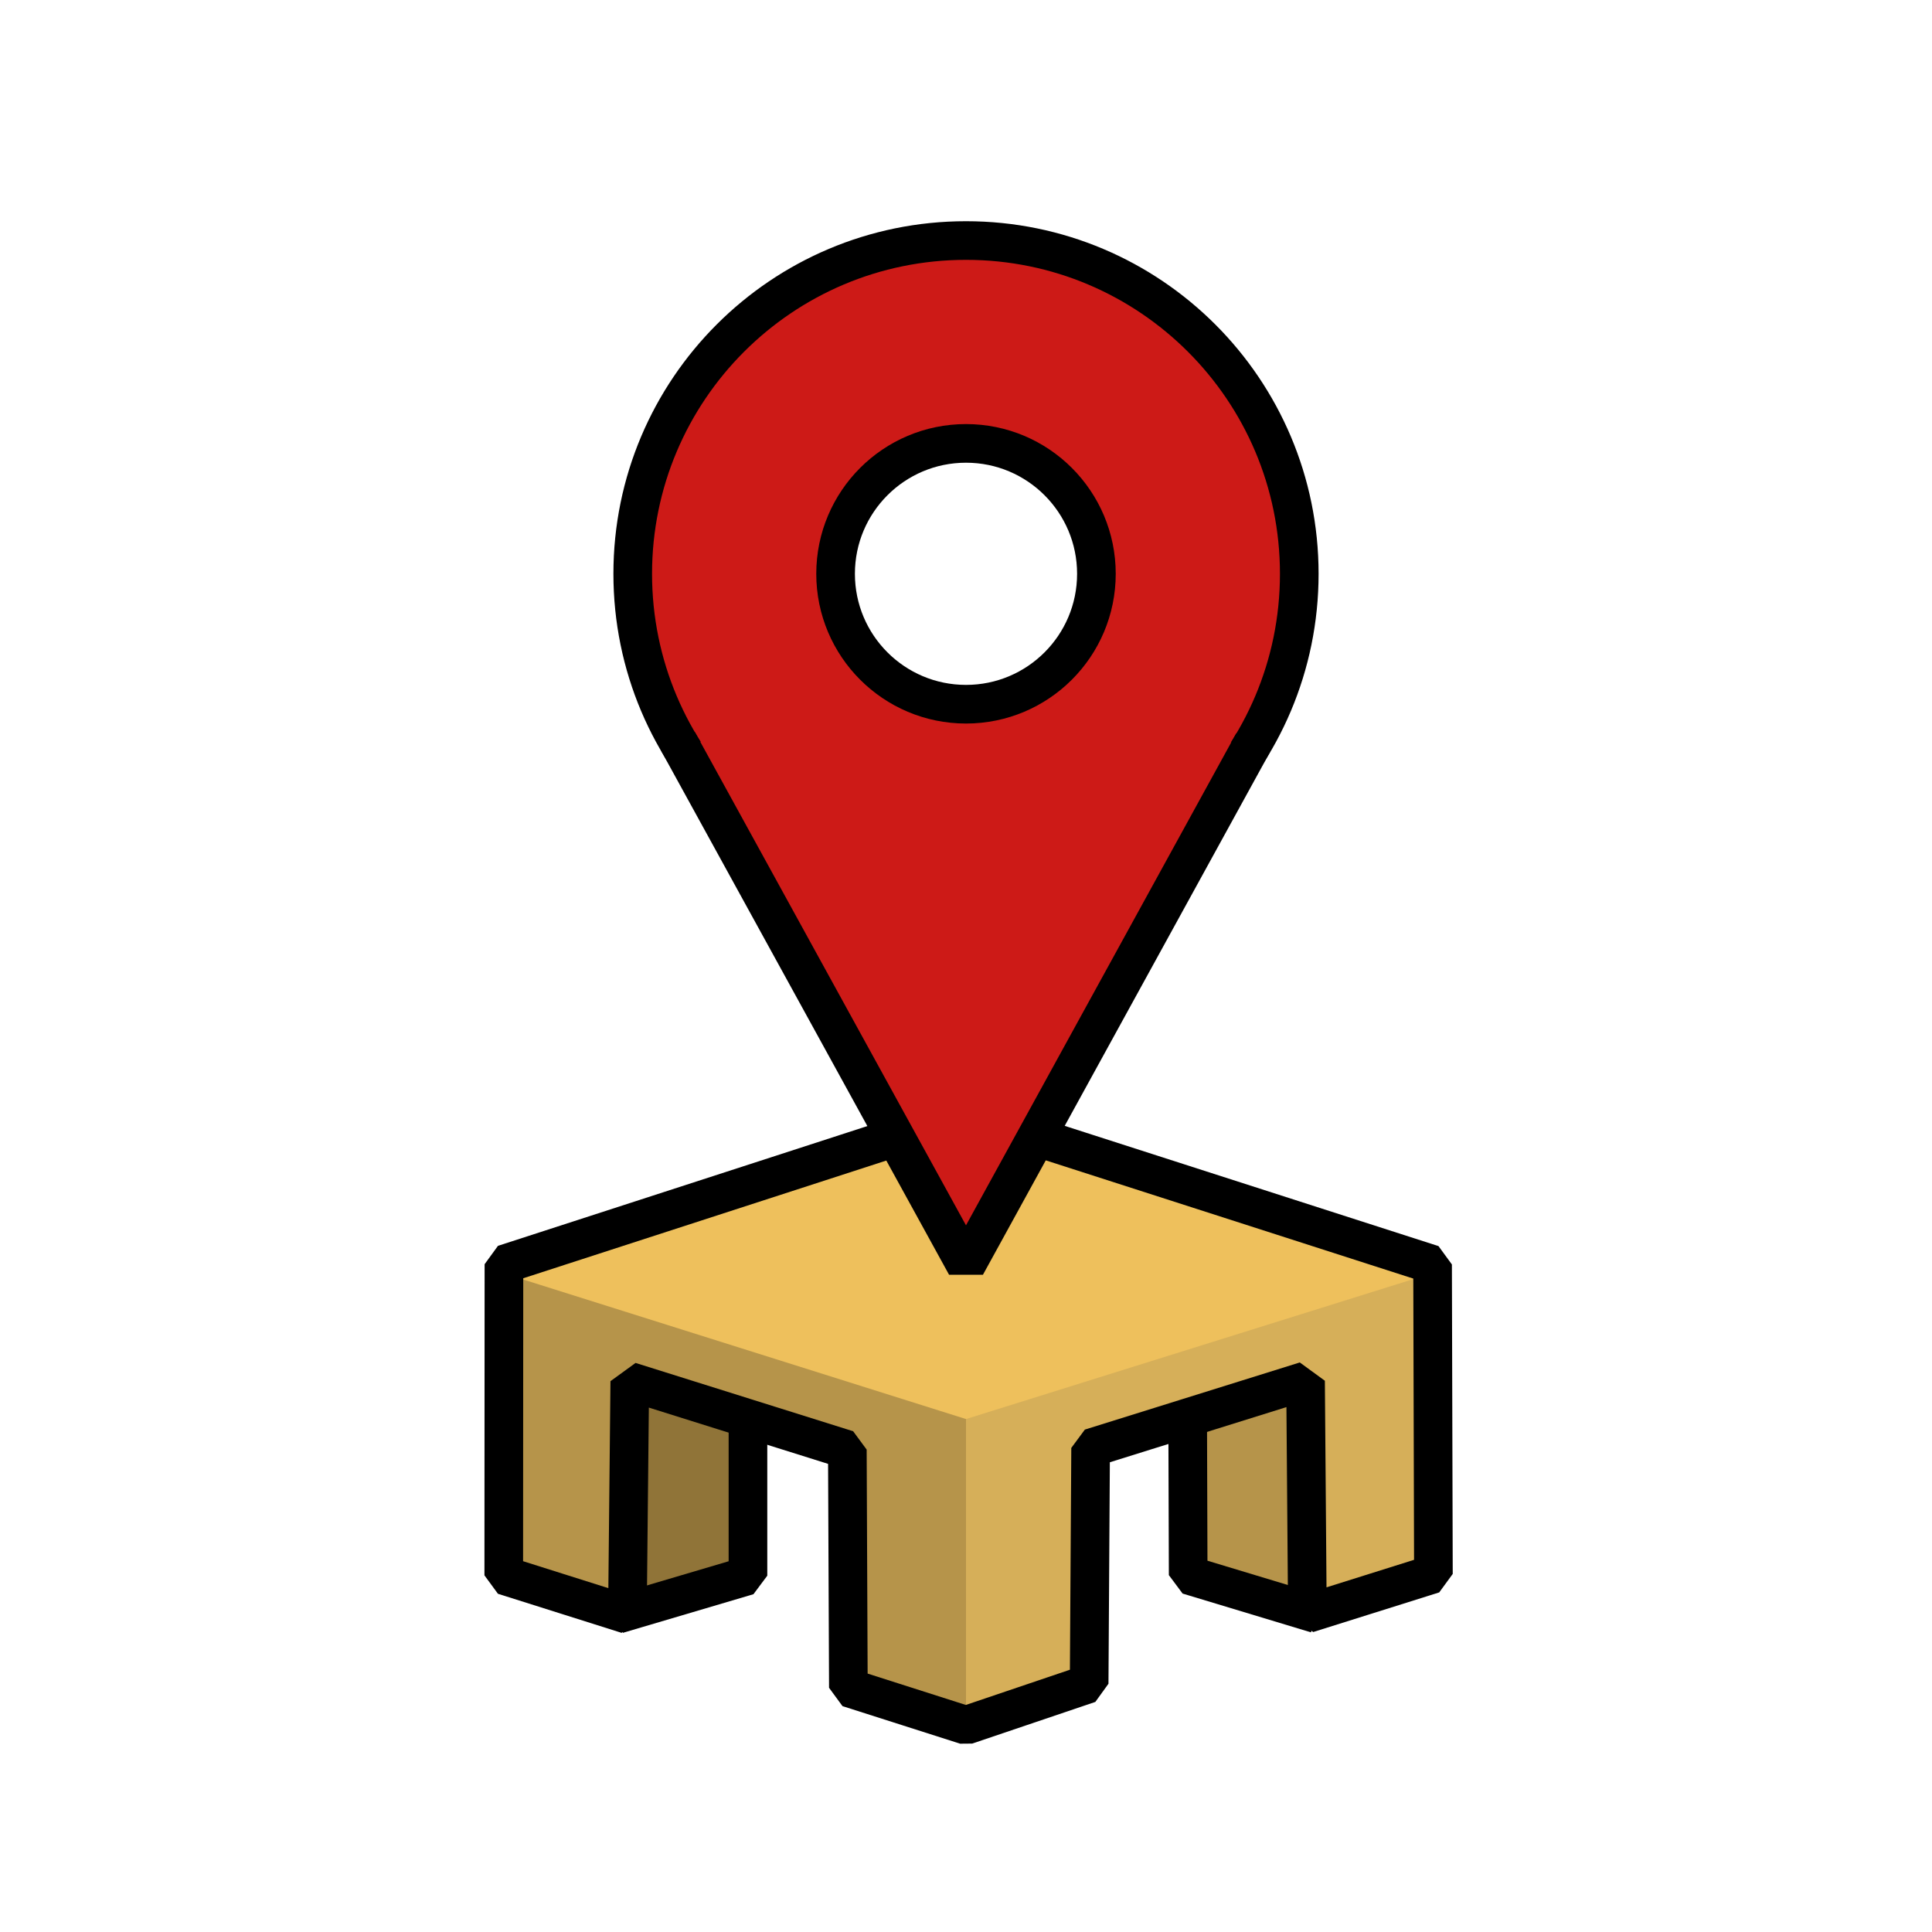
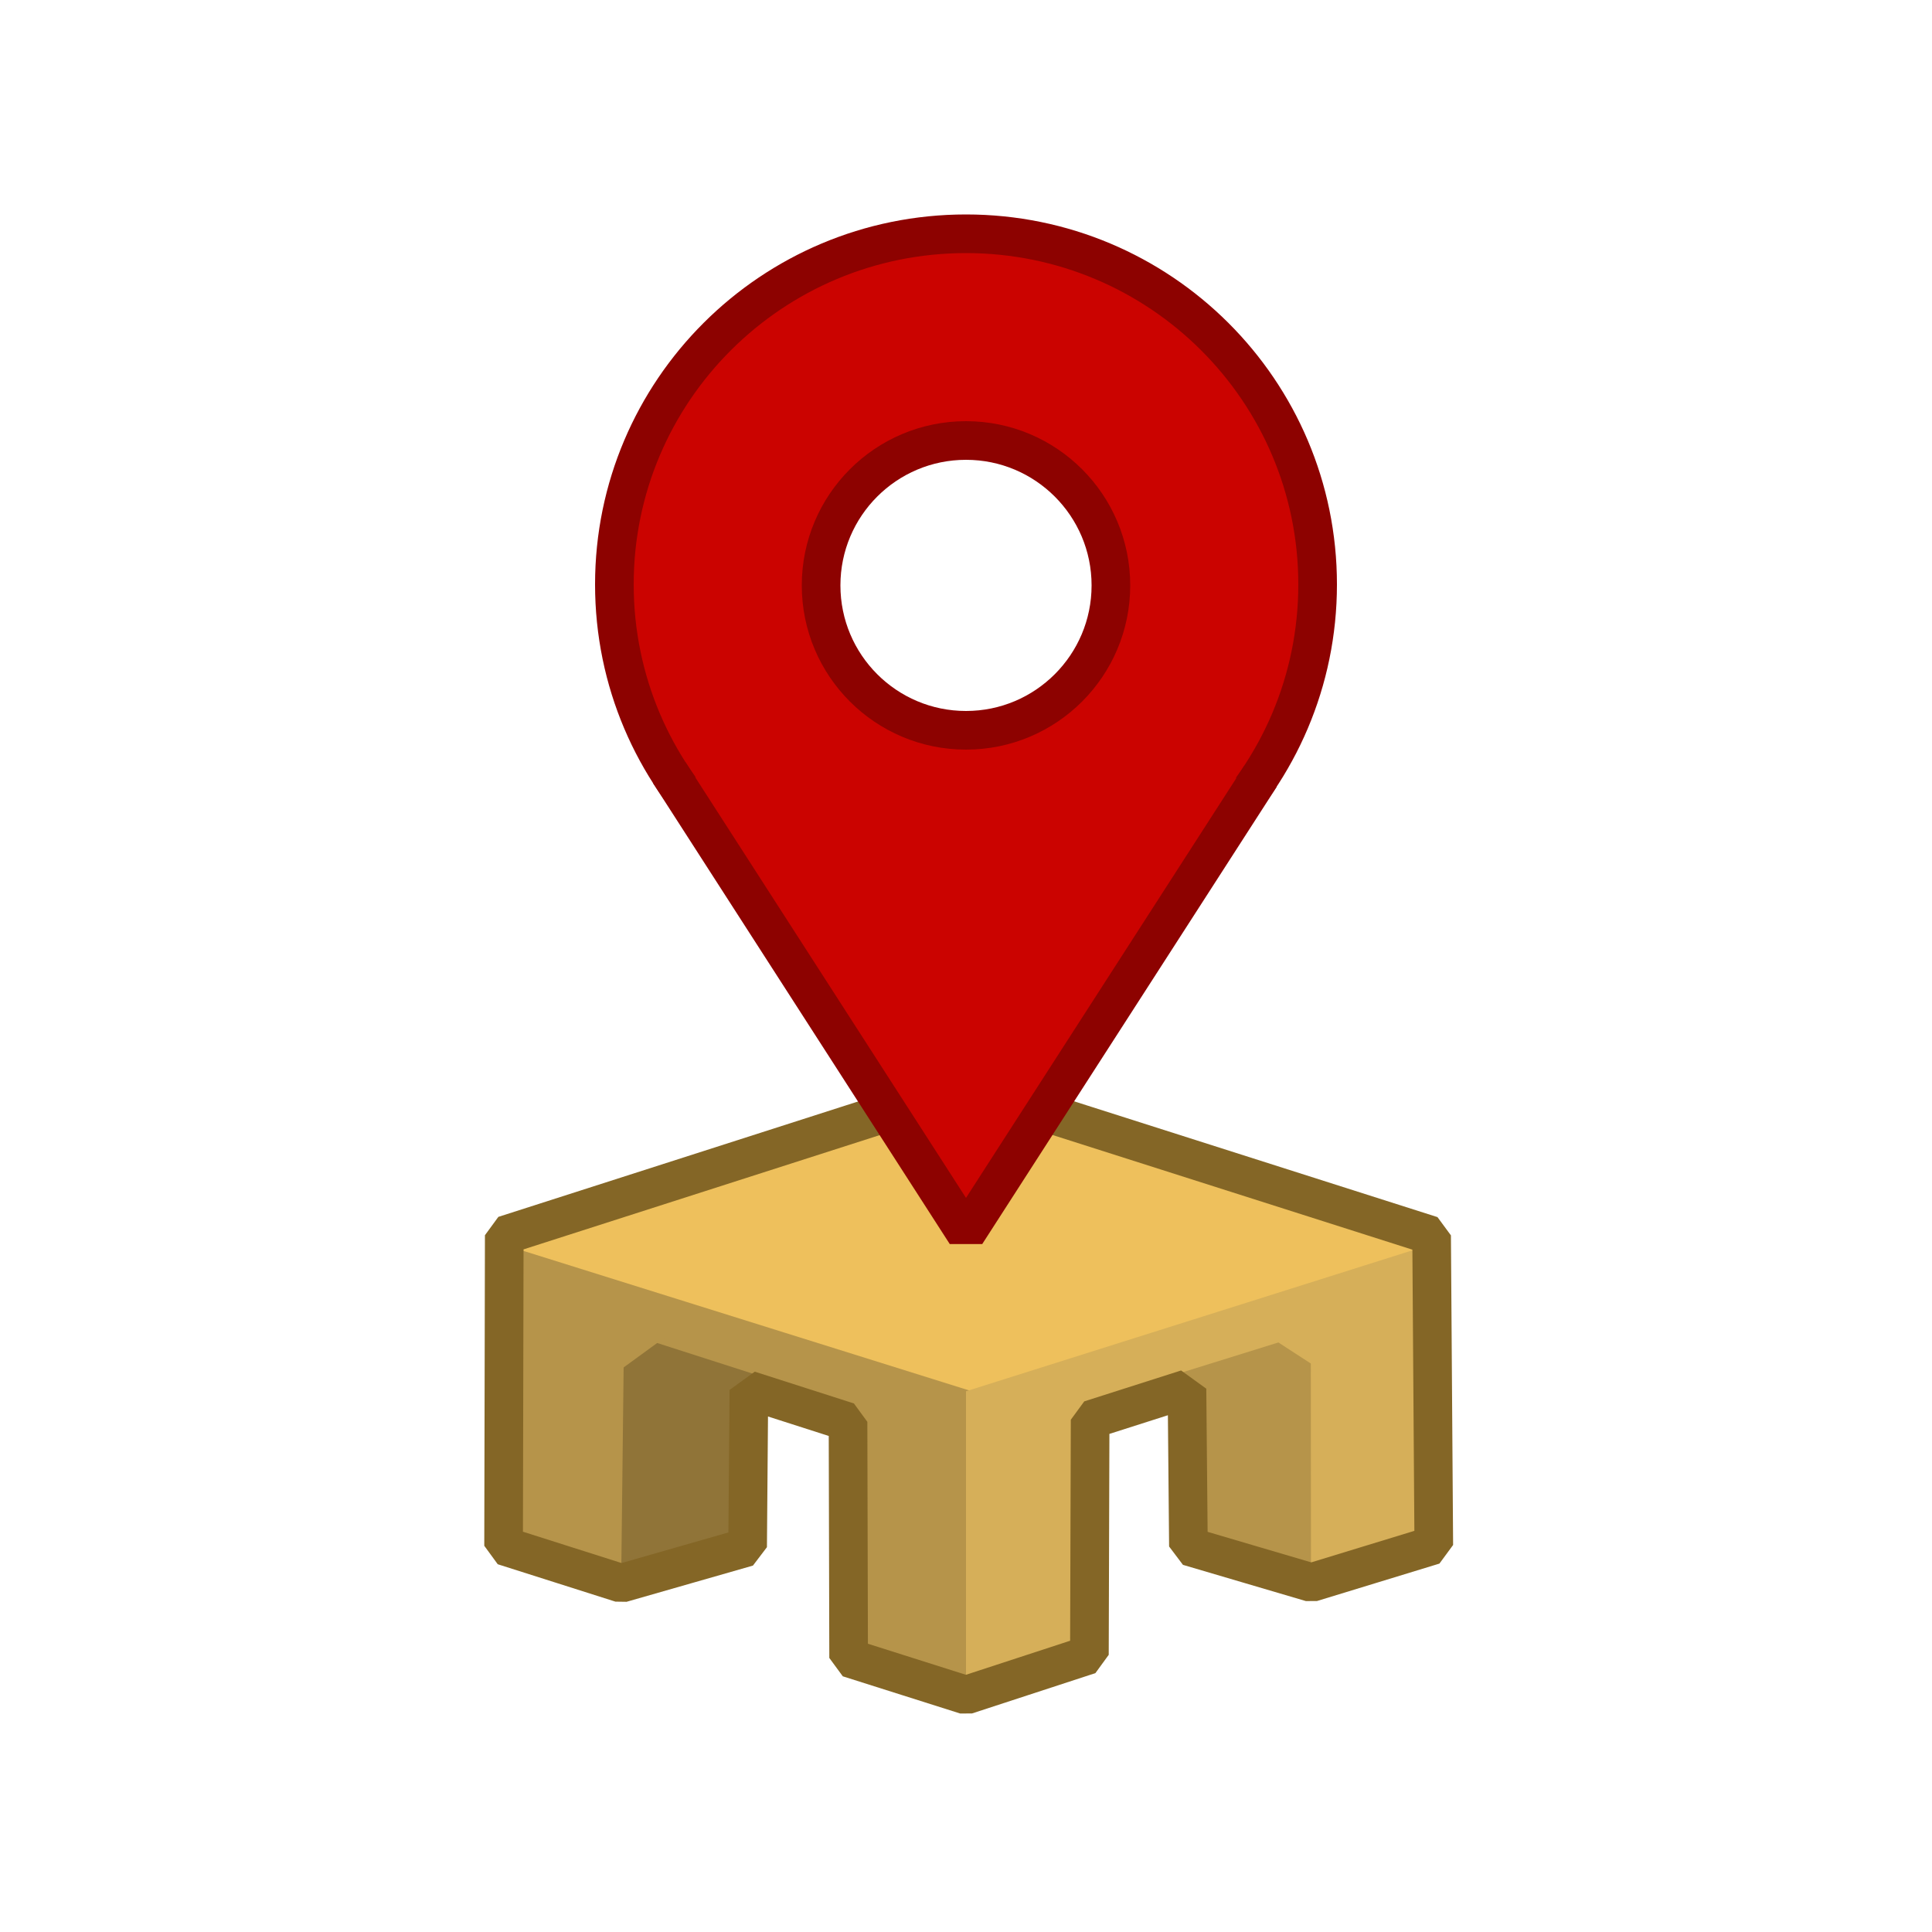
<svg xmlns="http://www.w3.org/2000/svg" width="720pt" height="720pt" viewBox="0 0 720 720">
  <defs />
-   <path id="shape0" transform="matrix(1 0 0 1 358.6615 472.5365)" fill="#d6af59" fill-rule="evenodd" stroke="#000000" stroke-opacity="0" stroke-width="0" stroke-linecap="square" stroke-linejoin="bevel" d="M0.226 55.064L0 165.473L43.923 150.953L44.304 68.094L124.999 40.093L127.672 127.916L174.638 110.86L174.638 0L0.176 54.963" />
-   <path id="shape1" transform="matrix(1 0 0 1 191.3007 473.6183)" fill="#b6944a" fill-rule="evenodd" stroke="#000000" stroke-opacity="0" stroke-width="0" stroke-linecap="square" stroke-linejoin="bevel" d="M168.699 163.108L168.699 53.827L0.191 0L0 113.342L40.093 126.834L44.166 41.557L125.243 68.54L125.752 155.09L168.699 163.108" />
-   <path id="shape2" transform="matrix(1 0 0 1 442.0408 516.7024)" fill="#b6944a" fill-rule="evenodd" stroke="#000000" stroke-opacity="0" stroke-width="0" stroke-linecap="square" stroke-linejoin="bevel" d="M0 13.873L43.02 0L42.511 81.586L1.909 68.731L0 13.873" />
-   <path id="shape3" transform="matrix(1 0 0 1 235.8 517.32)" fill="#907438" fill-rule="evenodd" stroke="#000000" stroke-opacity="0" stroke-width="0" stroke-linecap="square" stroke-linejoin="bevel" d="M0 81.36L1.08 0L44.1 13.86L42.48 69.3L0 81.36" />
-   <path id="shape4" transform="matrix(1 0 0 1 187.2 416.34)" fill="#eec05c" fill-rule="evenodd" stroke="#000000" stroke-opacity="0" stroke-width="0" stroke-linecap="square" stroke-linejoin="bevel" d="M172.8 0L0 58.05L172.8 112.5L345.464 58.487L172.8 0" />
-   <path id="shape01" transform="matrix(1 0 0 1 187.7369 415.305)" fill="none" stroke="#000000" stroke-width="14.4" stroke-linecap="square" stroke-linejoin="bevel" d="M172.263 0L0.064 55.831L0 171.783L46.083 186.345L46.966 99.488L128.043 124.944L128.425 213.658L172.263 227.658L218.157 212.13L218.703 124.335L298.803 99.315L299.488 186.038L346.454 171.274L346.143 55.935L172.263 0" />
-   <path id="shape11" transform="matrix(1 0 0 1 236.9939 532.1031)" fill="none" stroke="#000000" stroke-width="14.4" stroke-linecap="square" stroke-linejoin="bevel" d="M41.748 0L41.748 55.112L0 67.458" />
-   <path id="shape21" transform="matrix(1 0 0 1 442.62 531.36)" fill="none" stroke="#000000" stroke-width="14.4" stroke-linecap="square" stroke-linejoin="bevel" d="M0 0L0.18 55.62L41.13 67.995" />
-   <circle id="shape02" transform="matrix(1 0 0 1 271.44 124.56)" r="88.56" cx="88.56" cy="88.56" fill="none" stroke="#cd1a17" stroke-width="72" stroke-linecap="square" stroke-linejoin="bevel" />
-   <path id="shape12" transform="matrix(1 0 0 1 311.4 165.24)" d="M97.2 48.6C97.2 21.759 75.441 -9.96749e-14 48.6 0C21.759 9.96749e-14 -2.05527e-14 21.759 0 48.6C2.05527e-14 75.441 21.759 97.2 48.6 97.2C75.441 97.2 97.2 75.441 97.2 48.6Z" fill="none" stroke="#000000" stroke-width="14.4" stroke-linecap="square" stroke-linejoin="bevel" />
-   <path id="shape03" transform="matrix(1 0 0 1 235.8 89.64)" d="M248.4 124.2C248.4 55.606 192.794 -2.54725e-13 124.2 0C55.606 2.54725e-13 -5.25235e-14 55.606 0 124.2C5.25235e-14 192.794 55.606 248.4 124.2 248.4C192.794 248.4 248.4 192.794 248.4 124.2Z" fill="none" stroke="#000000" stroke-width="14.4" stroke-linecap="square" stroke-linejoin="bevel" />
-   <path id="shape01" transform="matrix(1 0 0 1 259.2 276.48)" fill="#cd1a17" fill-rule="evenodd" stroke="#000000" stroke-opacity="0" stroke-width="0" stroke-linecap="square" stroke-linejoin="bevel" d="M100.8 189.74L201.42 0.18L0 0L100.8 189.74" />
-   <path id="shape02" transform="matrix(1 0 0 1 256.14 282.6)" fill="none" stroke="#000000" stroke-width="14.4" stroke-linecap="square" stroke-linejoin="bevel" d="M0 0L103.86 189L207.36 0.54" />
+   <path id="shape0" transform="matrix(0.9999999 0 0 0.9999999 438.7315 490.6801)" fill="#b6944a" fill-rule="evenodd" stroke="#000000" stroke-opacity="0" stroke-width="0" stroke-linecap="square" stroke-linejoin="bevel" d="M0.255 84.386L0 18.201L59.439 0L59.439 96.223L0.127 84.386" />
+   <path id="shape1" transform="matrix(0.9999999 0 0 0.9999999 226.8116 493.9894)" fill="#907438" fill-rule="evenodd" stroke="#000000" stroke-opacity="0" stroke-width="0" stroke-linecap="square" stroke-linejoin="bevel" d="M54.221 81.713L58.038 14.781L2.546 0L0 95.459L53.966 81.841" />
+   <path id="shape01" transform="matrix(0.9999999 0 0 0.9999999 187.8641 405.1485)" fill="#eec05c" fill-rule="evenodd" stroke="#000000" stroke-opacity="0" stroke-width="0" stroke-linecap="square" stroke-linejoin="bevel" d="M0.255 68.731L172.136 124.479L345.945 69.24L346.199 57.021L172.136 0L0 55.494L0.255 68.731" />
+   <path id="shape02" transform="matrix(1 0 0 1 187.1641 463.6969)" fill="#b6944a" fill-rule="evenodd" stroke="#000000" stroke-opacity="0" stroke-width="0" stroke-linecap="square" stroke-linejoin="bevel" d="M180.576 166.843L180.927 56.639L0 0L0.126 111.043L44.316 126.613L45.396 32.833L130.356 60.103L130.143 153.753L180.396 167.203" />
+   <path id="shape11" transform="matrix(1 0 0 1 228.3389 493.7348)" fill="none" stroke="#b6944a" stroke-width="14.4" stroke-linecap="square" stroke-linejoin="miter" stroke-miterlimit="2" d="M0 9.928L13.619 0" />
+   <path id="shape03" transform="matrix(1 0 0 1 360 463.9515)" fill="#d6af59" fill-rule="evenodd" stroke="#000000" stroke-opacity="0" stroke-width="0" stroke-linecap="square" stroke-linejoin="bevel" d="M0 167.818L0 54.538L172.727 0L173.88 112.229L128.561 125.434L128.498 32.584L46.275 58.167L45.257 152.226L0 167.818" />
+   <path id="shape12" transform="matrix(1 0 0 1 479.3335 493.6076)" fill="none" stroke="#d6af59" stroke-width="14.4" stroke-linecap="square" stroke-linejoin="miter" stroke-miterlimit="2" d="M16.674 10.819L0 0" />
+   <path id="shape04" transform="matrix(1 0 0 1 187.6732 405.1485)" fill="none" stroke="#846626" stroke-width="14.4" stroke-linecap="square" stroke-linejoin="bevel" d="M172.327 0L345.847 55.291L346.657 170.672L301.027 184.622L255.217 171.122L254.677 112.442L218.587 123.962L218.317 211.532L172.327 226.562L128.587 212.701L128.361 124.734L91.417 112.892L90.941 171.381L43.848 184.873L0 170.936L0.247 55.202L172.327 0" />
+   <circle id="shape01" transform="matrix(1 0 0 1 264.24 123.12)" r="95.4" cx="95.4" cy="95.4" fill="none" stroke="#cb0300" stroke-width="72" stroke-linecap="square" stroke-linejoin="bevel" />
+   <circle id="shape011" transform="matrix(1 0 0 1 306 164.16)" r="54" cx="54" cy="54" fill="none" stroke="#8d0200" stroke-width="14.4" stroke-linecap="square" stroke-linejoin="bevel" />
+   <ellipse id="shape021" transform="matrix(1 0 0 1 228.96 87.12)" rx="131.04" ry="130.68" cx="131.04" cy="130.68" fill="none" stroke="#8d0200" stroke-width="14.4" stroke-linecap="square" stroke-linejoin="bevel" />
+   <path id="shape031" transform="matrix(1 0 0 1 256.3404 289.6263)" fill="#cb0300" fill-rule="evenodd" stroke="#000000" stroke-opacity="0" stroke-width="0" stroke-linecap="square" stroke-linejoin="bevel" d="M0.255 0L206.447 0.255L103.66 167.214L0 0.255" />
+   <path id="shape041" transform="matrix(0.9999999 0 0 0.9999999 253.2856 293.9537)" fill="none" stroke="#8d0200" stroke-width="14.4" stroke-linecap="square" stroke-linejoin="bevel" d="M0 0L106.714 165.766L212.554 1.426" />
</svg>
